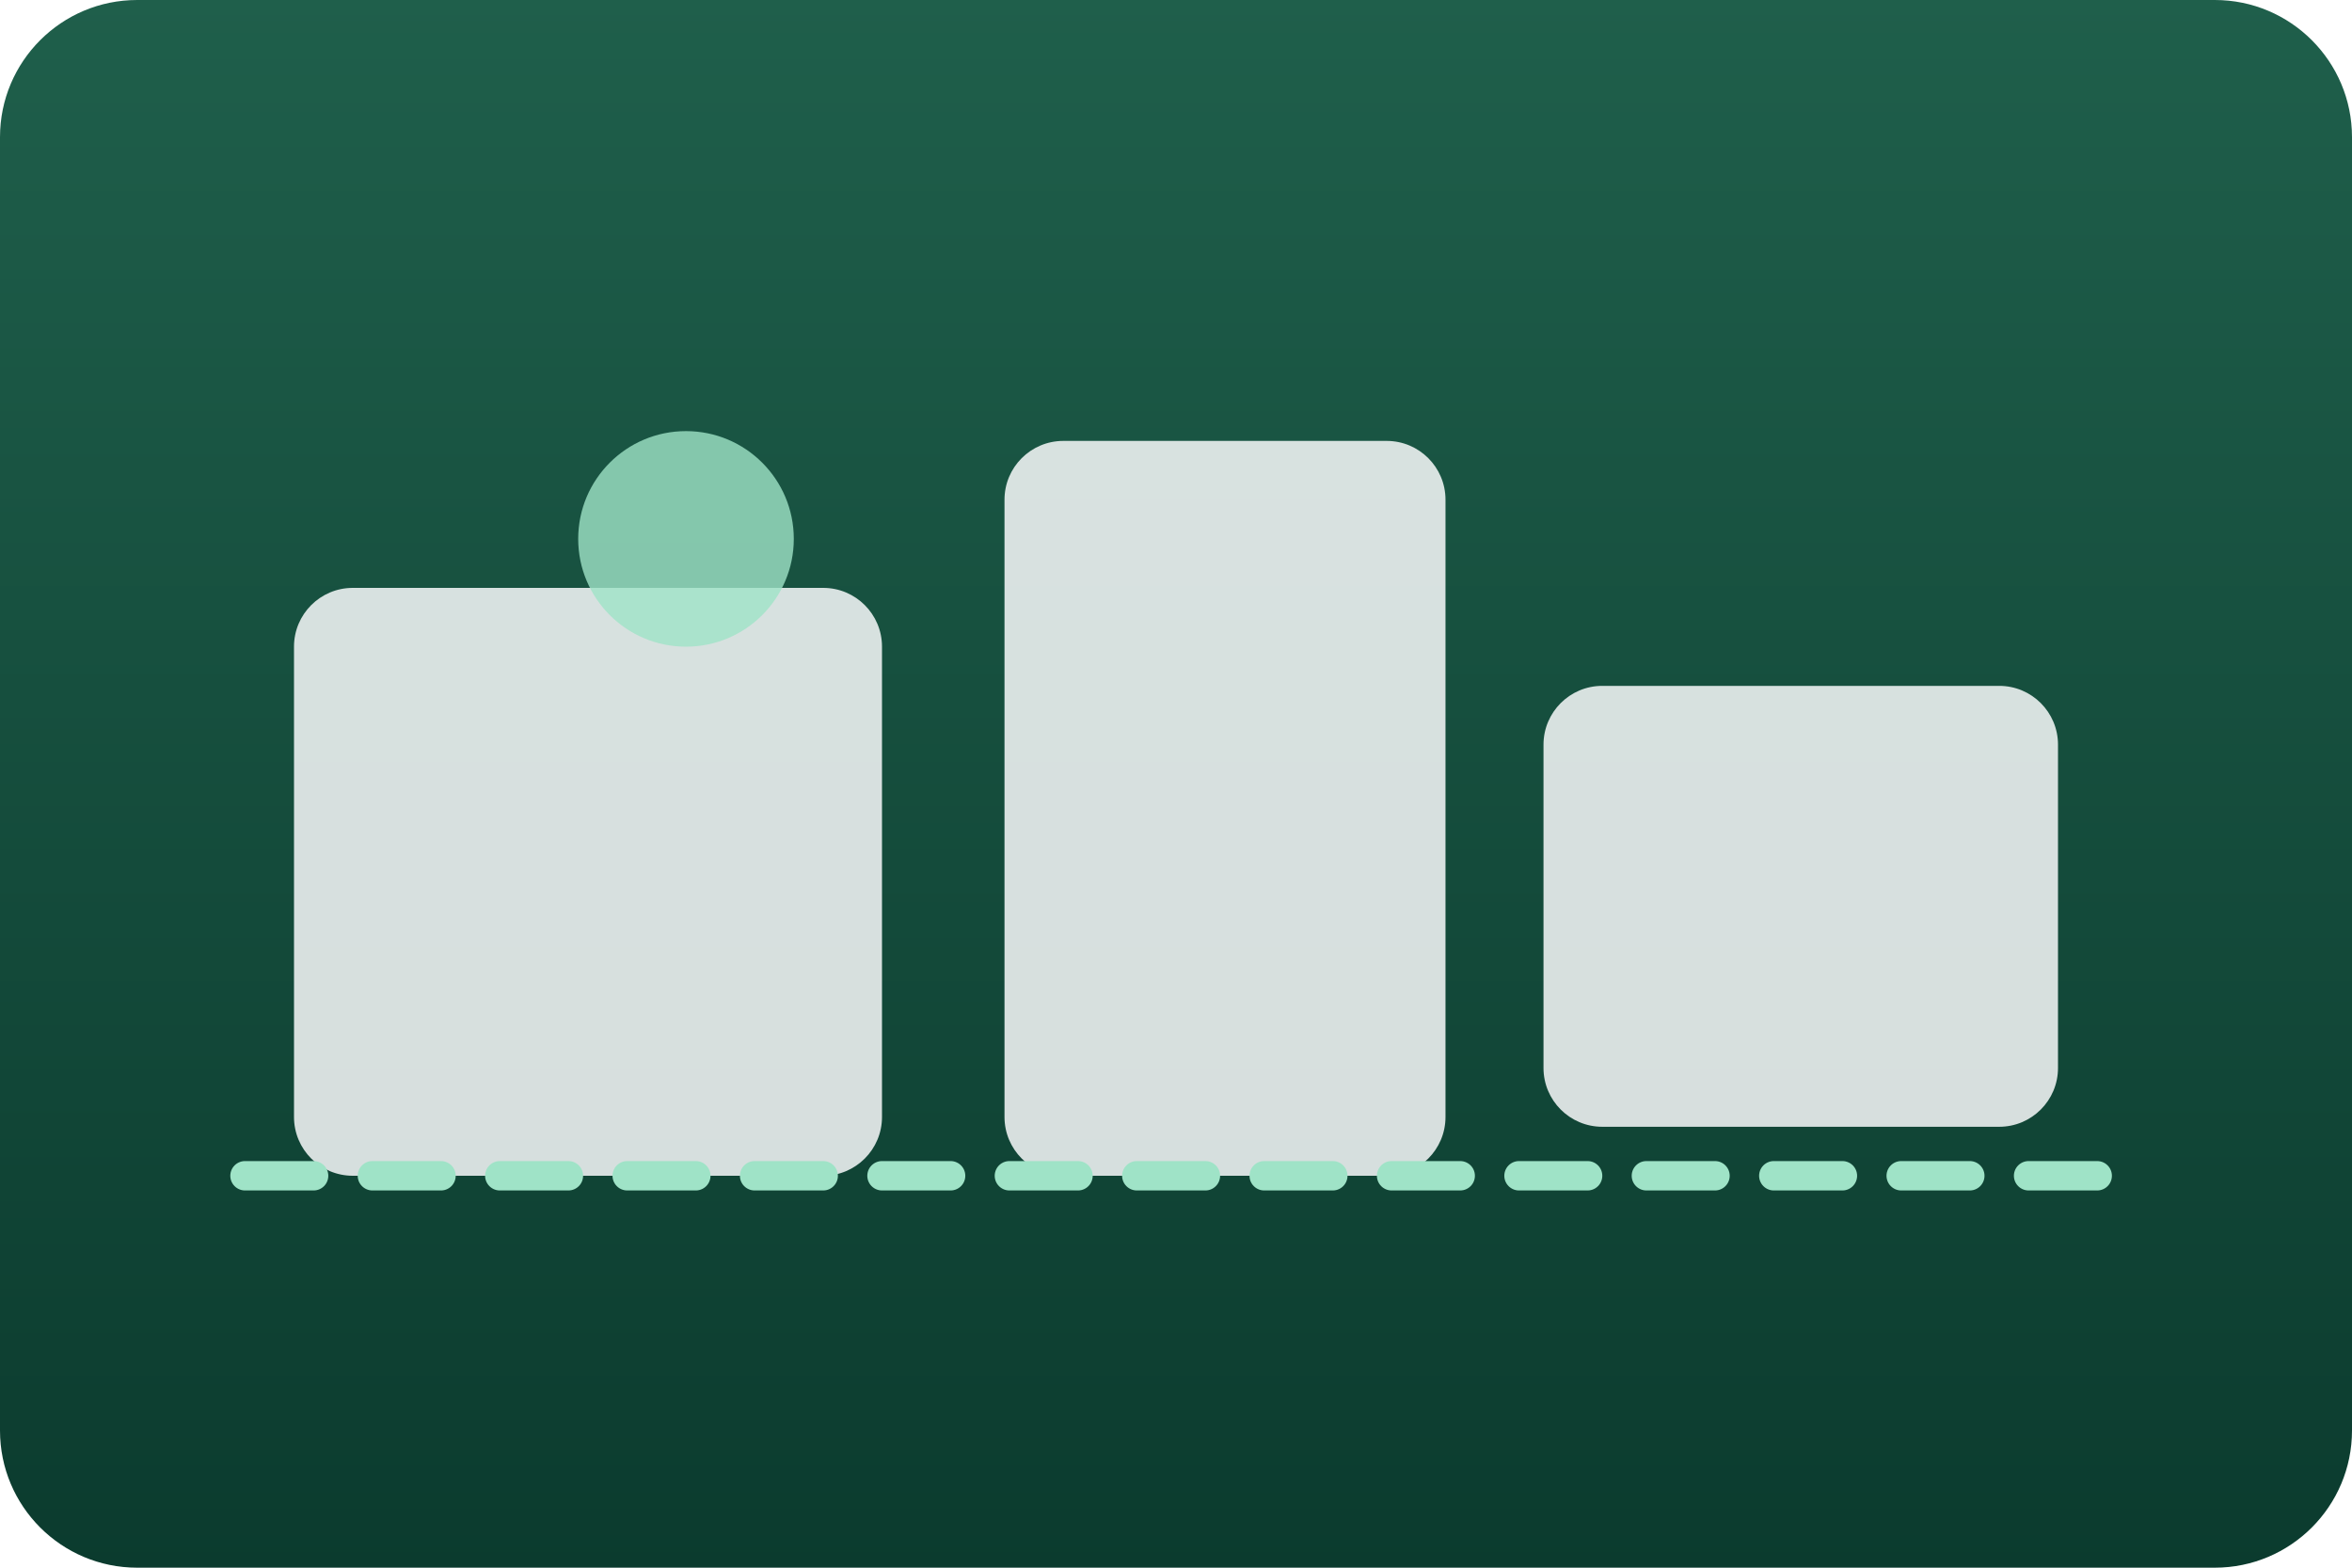
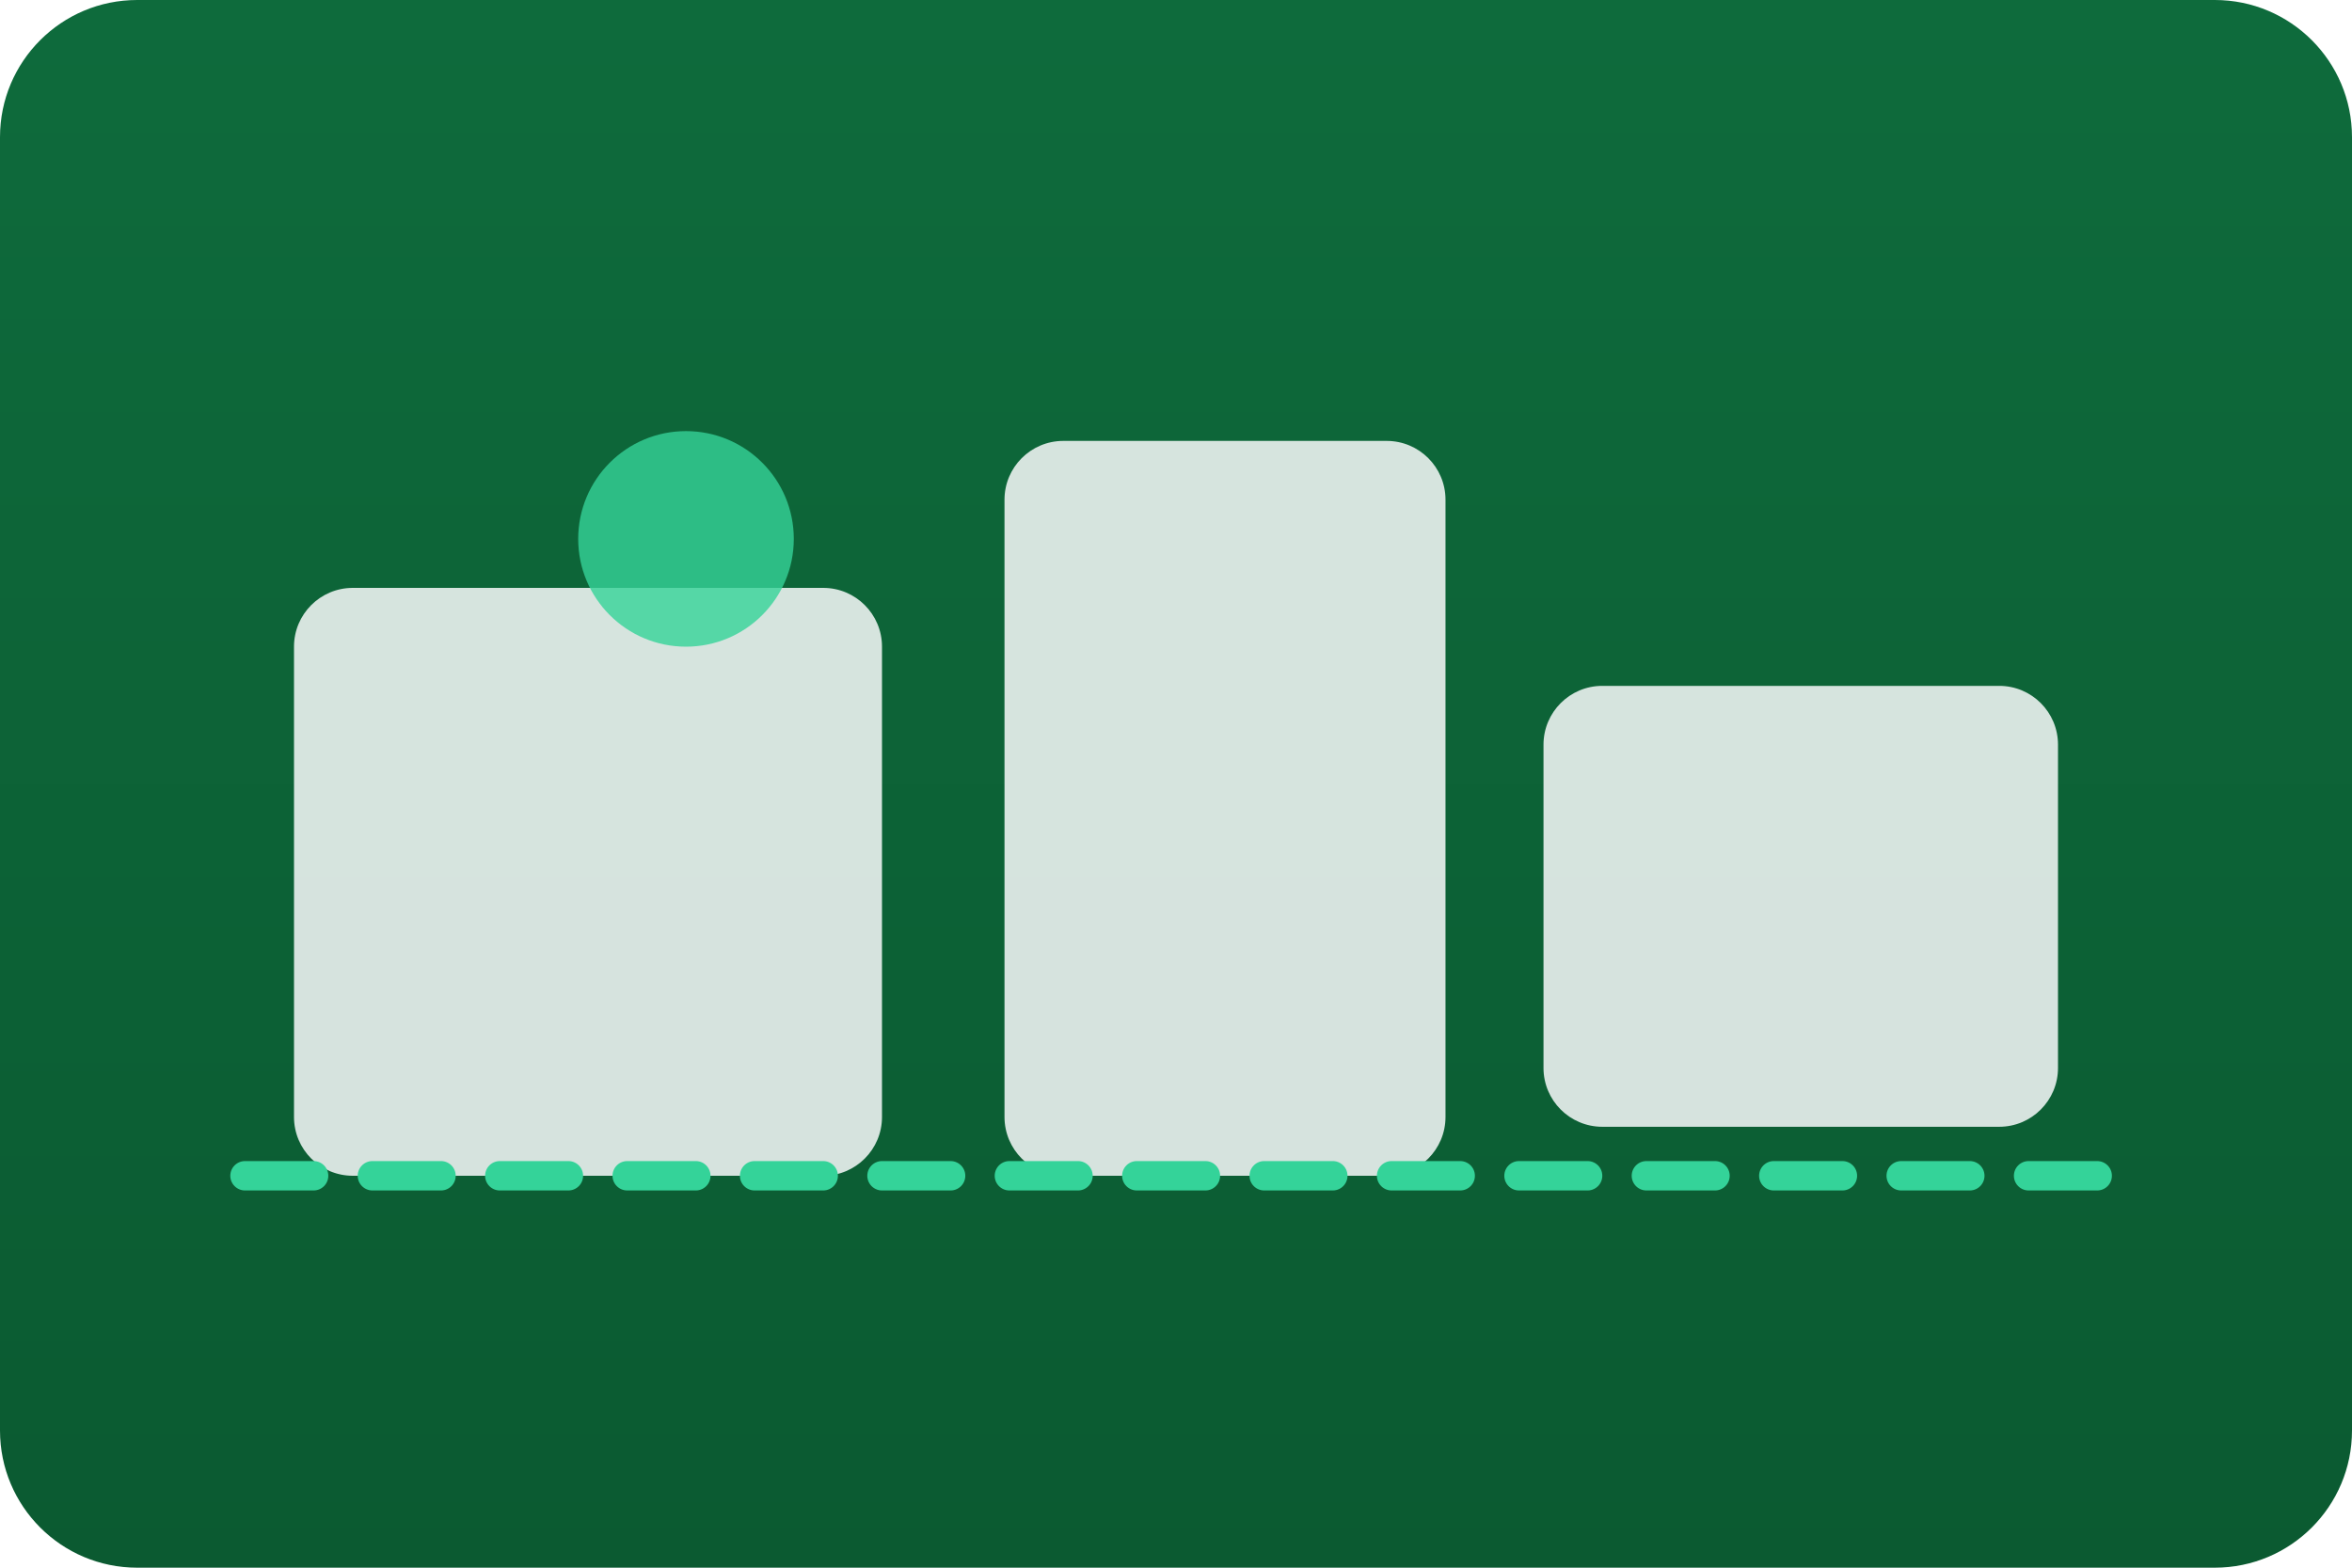
<svg xmlns="http://www.w3.org/2000/svg" viewBox="0 0 480 320">
  <defs>
    <linearGradient id="bg1" x1="0%" y1="0%" x2="0%" y2="100%">
-       <stop offset="0%" stop-color="#1F5F4B" />
-       <stop offset="100%" stop-color="#0B3B2E" />
+       <stop offset="0%" stop-color="#0E6B3C" />
+       <stop offset="100%" stop-color="#0B5A31" />
    </linearGradient>
  </defs>
  <rect width="480" height="320" fill="url(#bg1)" rx="28" />
  <g fill="#F9FAFB" opacity="0.85">
    <rect x="60" y="120" width="120" height="120" rx="12" />
    <rect x="205" y="90" width="90" height="150" rx="12" />
    <rect x="315" y="140" width="105" height="90" rx="12" />
  </g>
-   <path d="M50 240h380" stroke="#9FE3C7" stroke-width="6" stroke-linecap="round" stroke-dasharray="14 12" />
-   <circle cx="140" cy="110" r="22" fill="#9FE3C7" opacity="0.8" />
+   <path d="M50 240h380" stroke="#34D399" stroke-width="6" stroke-linecap="round" stroke-dasharray="14 12" />
+   <circle cx="140" cy="110" r="22" fill="#34D399" opacity="0.8" />
</svg>
